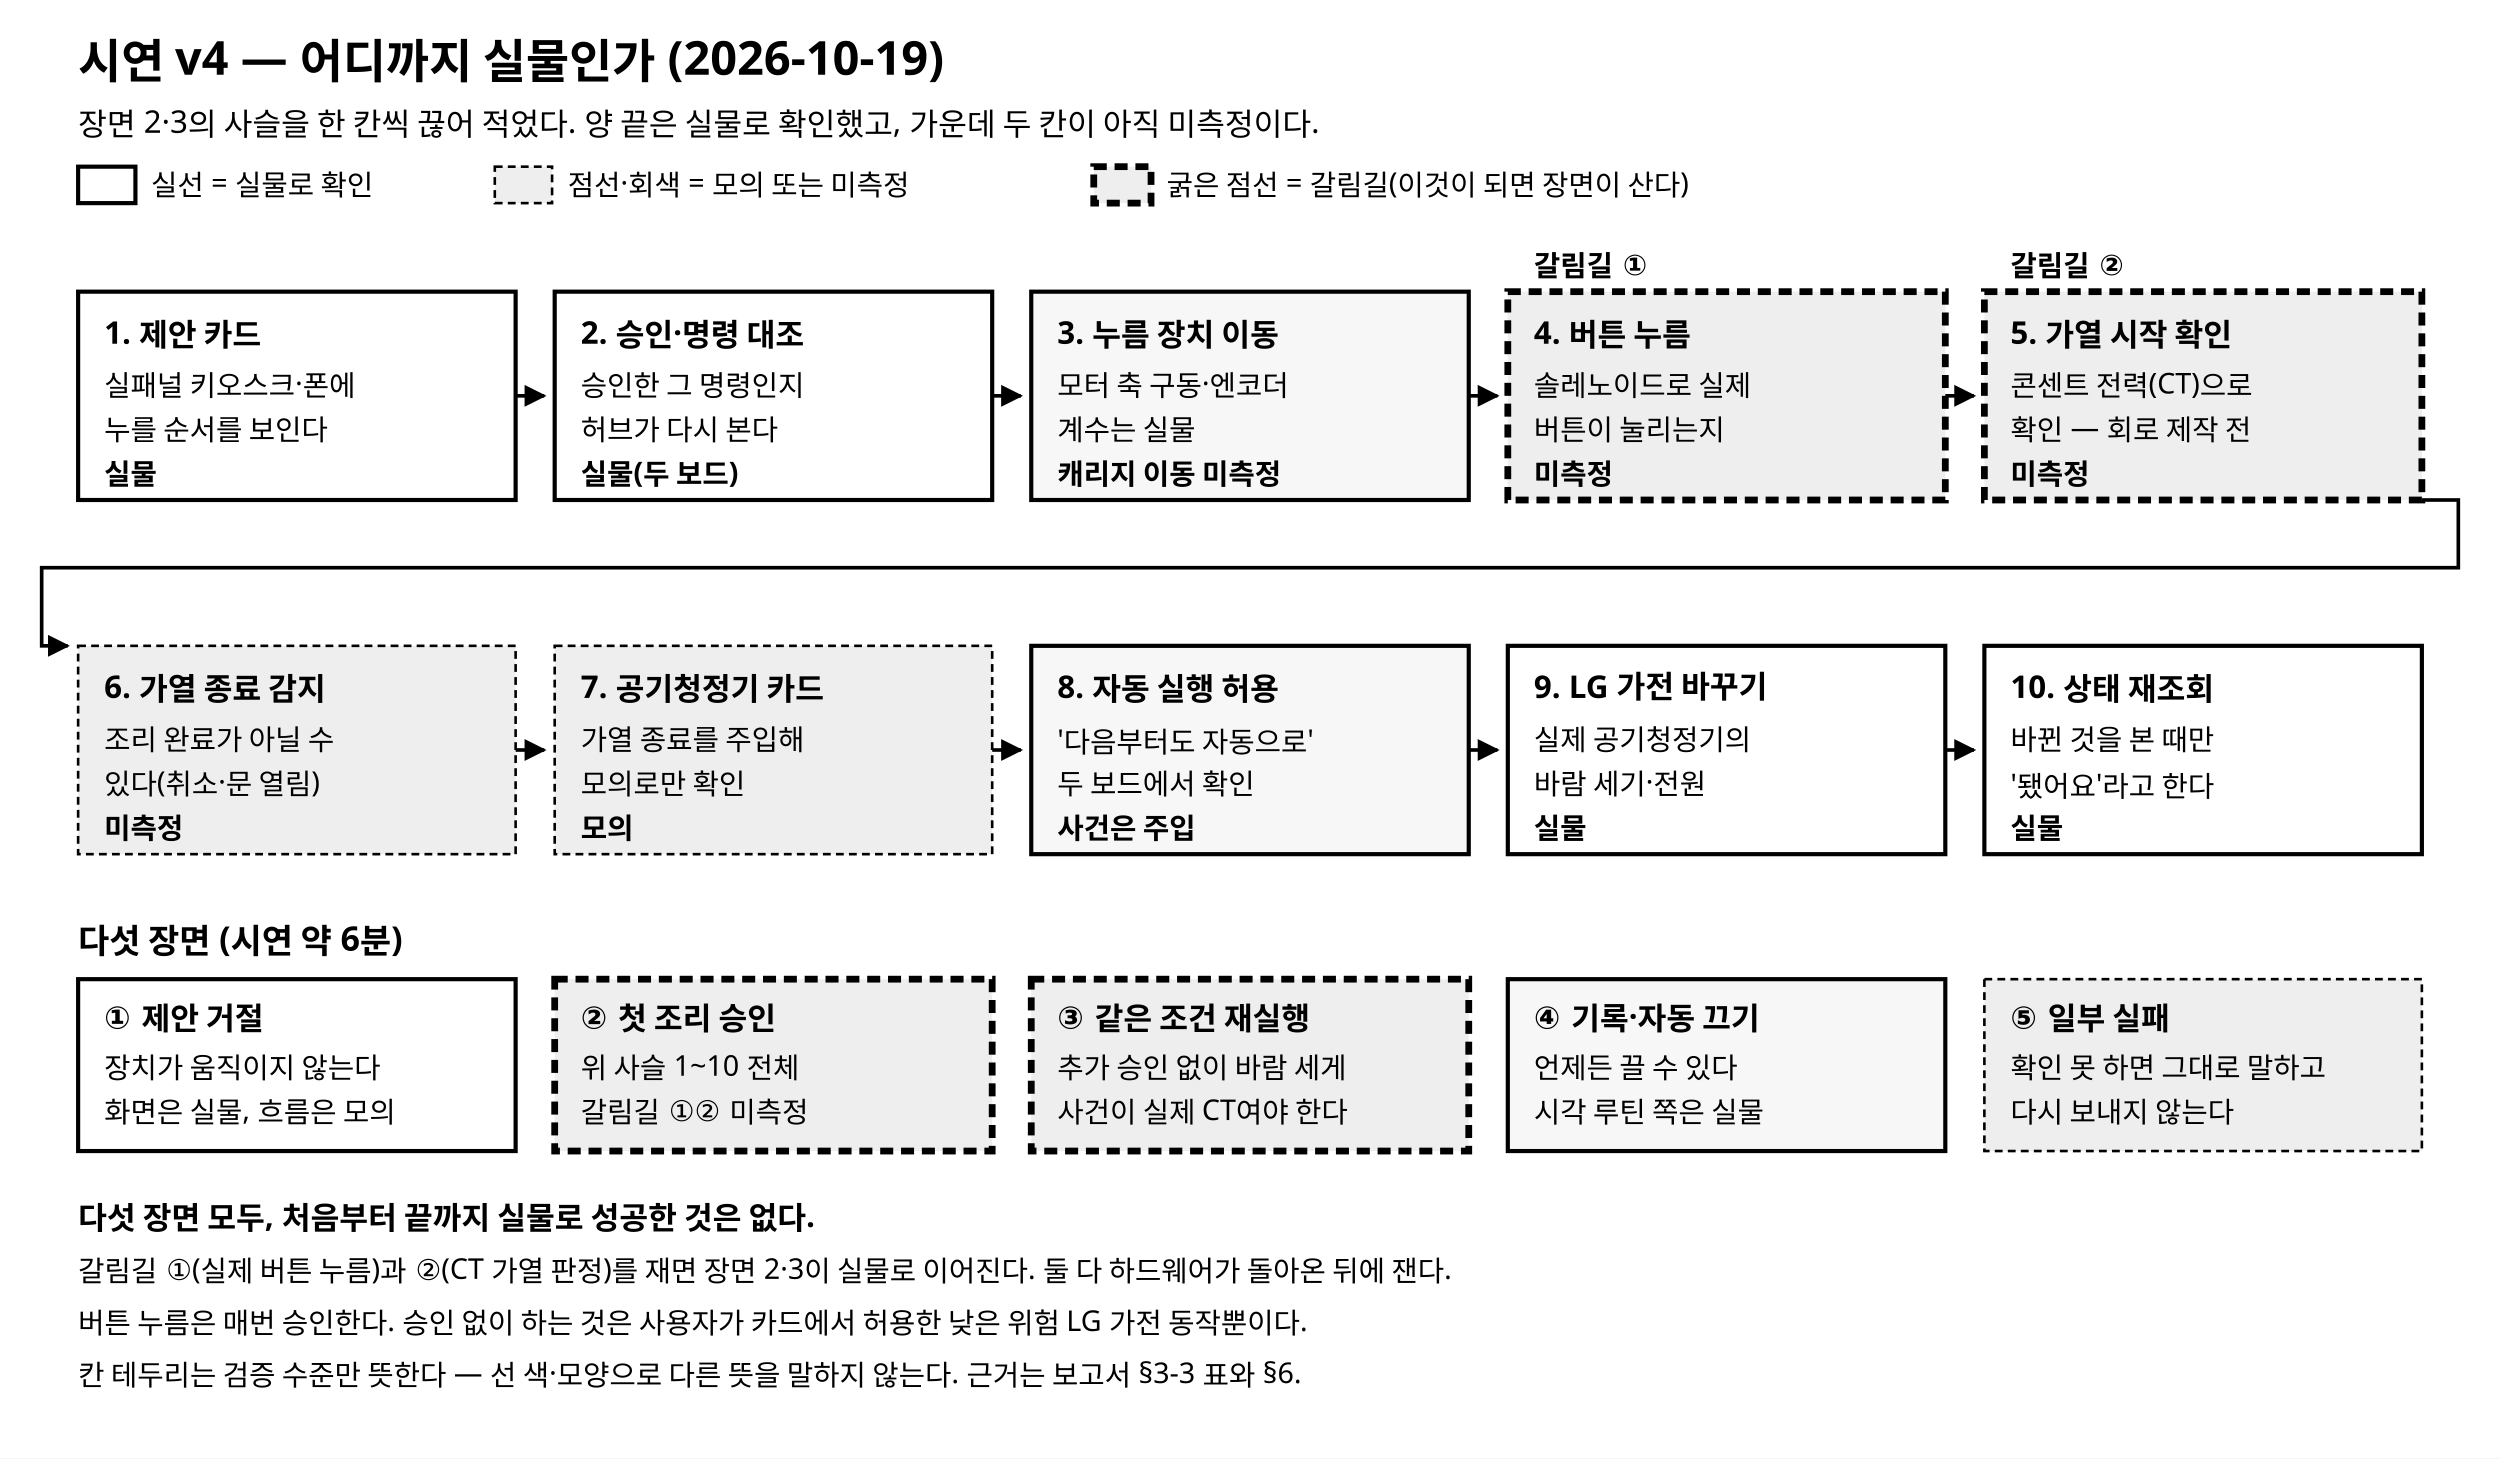
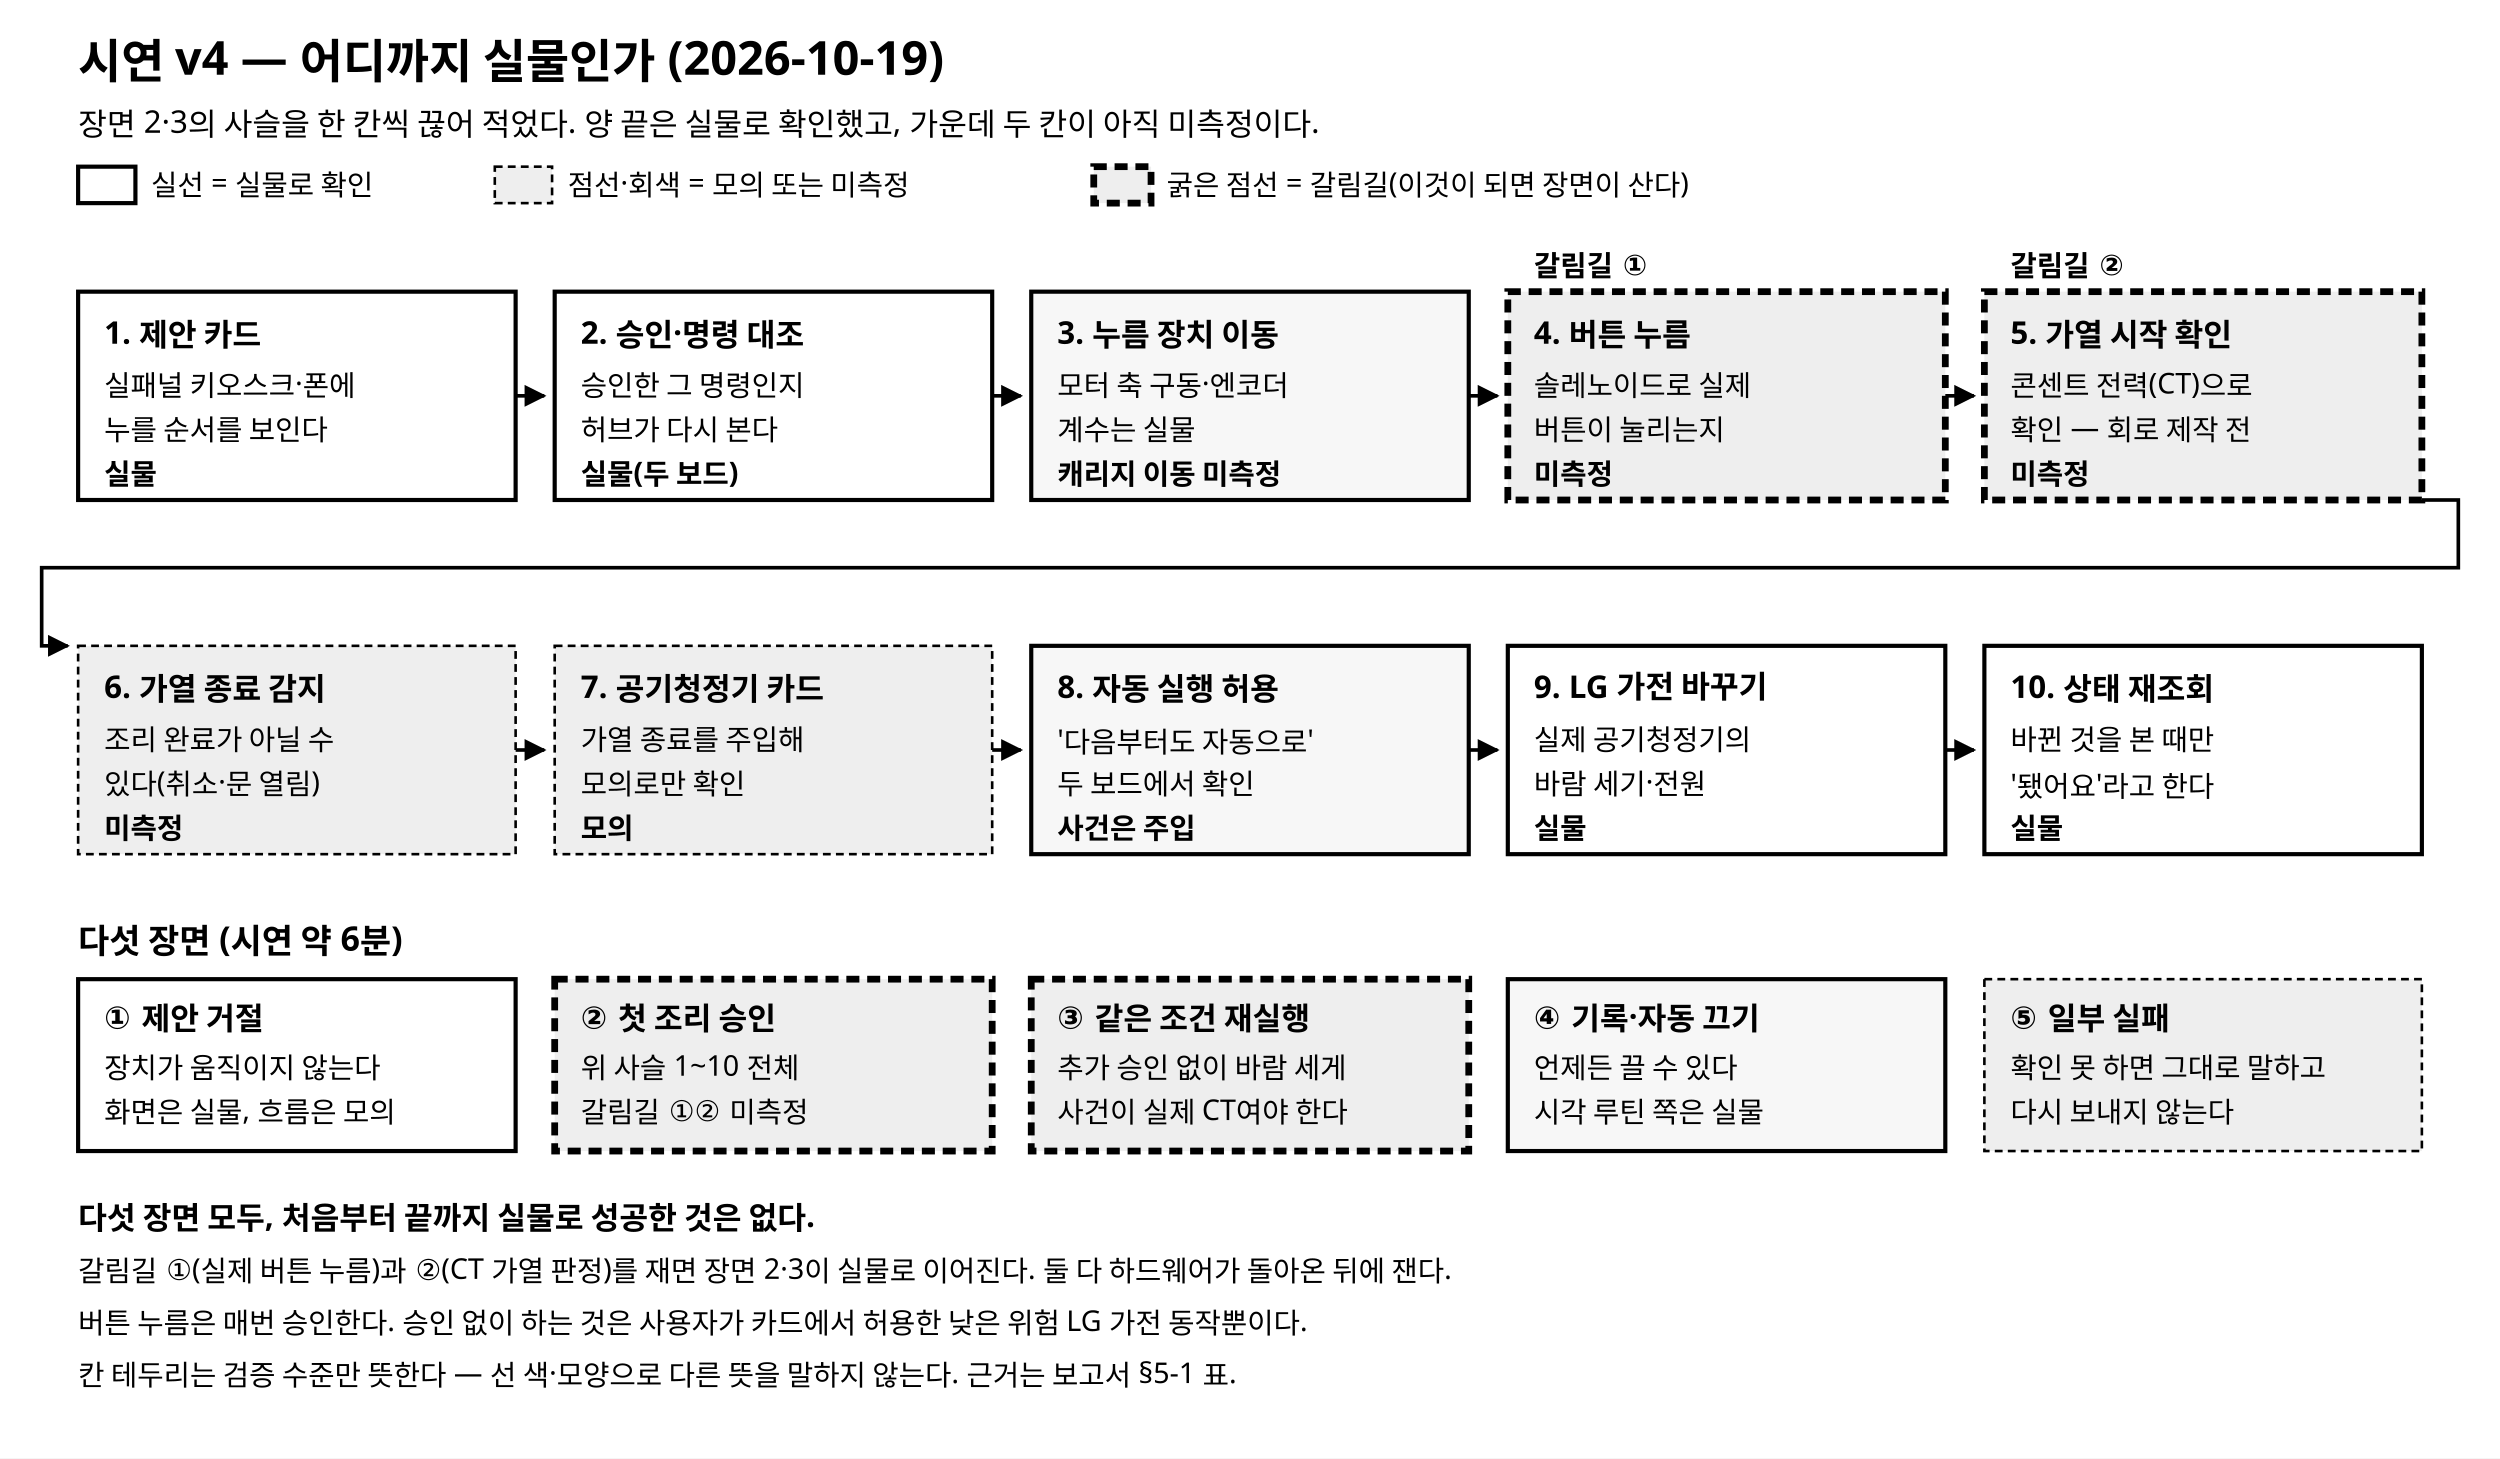
<svg xmlns="http://www.w3.org/2000/svg" width="960" height="560" viewBox="0 0 960 560" role="img" aria-label="시연 v4 다섯 장면의 사슬과 장면별 실물·모의 구분. 사슬은 양 끝이 실물이고 가운데 버튼 누름과 CT 판정이 미측정이다.">
  <defs>
    <marker id="ar" viewBox="0 0 10 10" refX="9" refY="5" markerWidth="6" markerHeight="6" orient="auto-start-reverse">
      <path d="M 0 0 L 10 5 L 0 10 z" fill="#000000" />
    </marker>
  </defs>
  <rect x="0" y="0" width="960" height="560" fill="#ffffff" />
  <g font-family="sans-serif" fill="#000000">
    <text x="30" y="30" font-size="18" font-weight="bold">시연 v4 — 어디까지 실물인가 (2026-10-19)</text>
    <text x="30" y="52" font-size="12">장면 2·3의 사슬을 한 칸씩 끊어 적었다. 양 끝은 실물로 확인했고, 가운데 두 칸이 아직 미측정이다.</text>
    <g font-size="11">
      <rect x="30" y="64" width="22" height="14" fill="#ffffff" stroke="#000000" stroke-width="1.6" />
      <text x="58" y="75">실선 = 실물로 확인</text>
      <rect x="190" y="64" width="22" height="14" fill="#eeeeee" stroke="#000000" stroke-width="1" stroke-dasharray="3 2" />
      <text x="218" y="75">점선·회색 = 모의 또는 미측정</text>
      <rect x="420" y="64" width="22" height="14" fill="#eeeeee" stroke="#000000" stroke-width="2.6" stroke-dasharray="5 3" />
      <text x="448" y="75">굵은 점선 = 갈림길(이것이 되면 장면이 산다)</text>
    </g>
    <g>
      <rect x="30" y="112" width="168" height="80" fill="#ffffff" stroke="#000000" stroke-width="1.6" />
      <text x="40" y="132" font-size="12" font-weight="bold">1. 제안 카드</text>
      <text x="40" y="152" font-size="11">실패널 키오스크·폰에</text>
      <text x="40" y="169" font-size="11">누를 순서를 보인다</text>
      <text x="40" y="186" font-size="11" font-weight="bold">실물</text>
      <rect x="213" y="112" width="168" height="80" fill="#ffffff" stroke="#000000" stroke-width="1.6" />
      <text x="223" y="132" font-size="12" font-weight="bold">2. 승인·명령 대조</text>
      <text x="223" y="152" font-size="11">승인한 그 명령인지</text>
      <text x="223" y="169" font-size="11">허브가 다시 본다</text>
      <text x="223" y="186" font-size="11" font-weight="bold">실물(두 보드)</text>
      <rect x="396" y="112" width="168" height="80" fill="#f7f7f7" stroke="#000000" stroke-width="1.6" />
      <text x="406" y="132" font-size="12" font-weight="bold">3. 누름 장치 이동</text>
      <text x="406" y="152" font-size="11">모터 축 구동·엔코더</text>
      <text x="406" y="169" font-size="11">계수는 실물</text>
      <text x="406" y="186" font-size="11" font-weight="bold">캐리지 이동 미측정</text>
      <text x="589" y="106" font-size="11" font-weight="bold">갈림길 ①</text>
      <rect x="579" y="112" width="168" height="80" fill="#eeeeee" stroke="#000000" stroke-width="2.6" stroke-dasharray="5 3" />
      <text x="589" y="132" font-size="12" font-weight="bold">4. 버튼 누름</text>
      <text x="589" y="152" font-size="11">솔레노이드로 실제</text>
      <text x="589" y="169" font-size="11">버튼이 눌리는지</text>
      <text x="589" y="186" font-size="11" font-weight="bold">미측정</text>
      <text x="772" y="106" font-size="11" font-weight="bold">갈림길 ②</text>
      <rect x="762" y="112" width="168" height="80" fill="#eeeeee" stroke="#000000" stroke-width="2.6" stroke-dasharray="5 3" />
      <text x="772" y="132" font-size="12" font-weight="bold">5. 가열 시작 확인</text>
      <text x="772" y="152" font-size="11">콘센트 전력(CT)으로</text>
      <text x="772" y="169" font-size="11">확인 — 회로 제작 전</text>
      <text x="772" y="186" font-size="11" font-weight="bold">미측정</text>
      <g stroke="#000000" stroke-width="1.4" fill="none">
        <path d="M198 152 L209 152" marker-end="url(#ar)" />
        <path d="M381 152 L392 152" marker-end="url(#ar)" />
        <path d="M564 152 L575 152" marker-end="url(#ar)" />
        <path d="M747 152 L758 152" marker-end="url(#ar)" />
        <path d="M930 192 L944 192 L944 218 L16 218 L16 248 L26 248" marker-end="url(#ar)" />
      </g>
    </g>
    <g>
      <rect x="30" y="248" width="168" height="80" fill="#eeeeee" stroke="#000000" stroke-width="1" stroke-dasharray="3 2" />
      <text x="40" y="268" font-size="12" font-weight="bold">6. 가열 종료 감지</text>
      <text x="40" y="288" font-size="11">조리 완료가 아닐 수</text>
      <text x="40" y="305" font-size="11">있다(취소·문 열림)</text>
      <text x="40" y="322" font-size="11" font-weight="bold">미측정</text>
      <rect x="213" y="248" width="168" height="80" fill="#eeeeee" stroke="#000000" stroke-width="1" stroke-dasharray="3 2" />
      <text x="223" y="268" font-size="12" font-weight="bold">7. 공기청정기 카드</text>
      <text x="223" y="288" font-size="11">가열 종료를 주입해</text>
      <text x="223" y="305" font-size="11">모의로만 확인</text>
      <text x="223" y="322" font-size="11" font-weight="bold">모의</text>
      <rect x="396" y="248" width="168" height="80" fill="#f7f7f7" stroke="#000000" stroke-width="1.6" />
      <text x="406" y="268" font-size="12" font-weight="bold">8. 자동 실행 허용</text>
      <text x="406" y="288" font-size="11">'다음부터도 자동으로'</text>
      <text x="406" y="305" font-size="11">두 보드에서 확인</text>
      <text x="406" y="322" font-size="11" font-weight="bold">사건은 주입</text>
      <rect x="579" y="248" width="168" height="80" fill="#ffffff" stroke="#000000" stroke-width="1.6" />
      <text x="589" y="268" font-size="12" font-weight="bold">9. LG 가전 바꾸기</text>
      <text x="589" y="288" font-size="11">실제 공기청정기의</text>
      <text x="589" y="305" font-size="11">바람 세기·전원</text>
      <text x="589" y="322" font-size="11" font-weight="bold">실물</text>
      <rect x="762" y="248" width="168" height="80" fill="#ffffff" stroke="#000000" stroke-width="1.6" />
      <text x="772" y="268" font-size="12" font-weight="bold">10. 상태 재조회</text>
      <text x="772" y="288" font-size="11">바뀐 것을 본 때만</text>
      <text x="772" y="305" font-size="11">'됐어요'라고 한다</text>
      <text x="772" y="322" font-size="11" font-weight="bold">실물</text>
      <g stroke="#000000" stroke-width="1.4" fill="none">
        <path d="M198 288 L209 288" marker-end="url(#ar)" />
        <path d="M381 288 L392 288" marker-end="url(#ar)" />
        <path d="M564 288 L575 288" marker-end="url(#ar)" />
        <path d="M747 288 L758 288" marker-end="url(#ar)" />
      </g>
    </g>
    <text x="30" y="366" font-size="13" font-weight="bold">다섯 장면 (시연 약 6분)</text>
    <g font-size="11">
      <rect x="30" y="376" width="168" height="66" fill="#ffffff" stroke="#000000" stroke-width="1.6" />
      <text x="40" y="395" font-size="12" font-weight="bold">① 제안 거절</text>
      <text x="40" y="414">장치가 움직이지 않는다</text>
      <text x="40" y="431">화면은 실물, 흐름은 모의</text>
      <rect x="213" y="376" width="168" height="66" fill="#eeeeee" stroke="#000000" stroke-width="2.6" stroke-dasharray="5 3" />
      <text x="223" y="395" font-size="12" font-weight="bold">② 첫 조리 승인</text>
      <text x="223" y="414">위 사슬 1~10 전체</text>
      <text x="223" y="431">갈림길 ①② 미측정</text>
      <rect x="396" y="376" width="168" height="66" fill="#eeeeee" stroke="#000000" stroke-width="2.6" stroke-dasharray="5 3" />
      <text x="406" y="395" font-size="12" font-weight="bold">③ 같은 조건 재실행</text>
      <text x="406" y="414">추가 승인 없이 바람 세게</text>
      <text x="406" y="431">사건이 실제 CT여야 한다</text>
      <rect x="579" y="376" width="168" height="66" fill="#f7f7f7" stroke="#000000" stroke-width="1.6" />
      <text x="589" y="395" font-size="12" font-weight="bold">④ 기록·자동 끄기</text>
      <text x="589" y="414">언제든 끌 수 있다</text>
      <text x="589" y="431">시각 루틴 쪽은 실물</text>
      <rect x="762" y="376" width="168" height="66" fill="#eeeeee" stroke="#000000" stroke-width="1" stroke-dasharray="3 2" />
      <text x="772" y="395" font-size="12" font-weight="bold">⑤ 일부 실패</text>
      <text x="772" y="414">확인 못 하면 그대로 말하고</text>
      <text x="772" y="431">다시 보내지 않는다</text>
    </g>
    <text x="30" y="472" font-size="12" font-weight="bold">다섯 장면 모두, 처음부터 끝까지 실물로 성공한 것은 없다.</text>
    <text x="30" y="492" font-size="11">갈림길 ①(실제 버튼 누름)과 ②(CT 가열 판정)를 재면 장면 2·3이 실물로 이어진다. 둘 다 하드웨어가 돌아온 뒤에 잰다.</text>
    <text x="30" y="512" font-size="11">버튼 누름은 매번 승인한다. 승인 없이 하는 것은 사용자가 카드에서 허용한 낮은 위험 LG 가전 동작뿐이다.</text>
-     <text x="30" y="532" font-size="11">칸 테두리는 검증 수준만 뜻한다 — 선 색·모양으로 다른 뜻을 말하지 않는다. 근거는 보고서 §3-3 표와 §6.</text>
+     <text x="30" y="532" font-size="11">칸 테두리는 검증 수준만 뜻한다 — 선 색·모양으로 다른 뜻을 말하지 않는다. 근거는 보고서 §5-1 표.</text>
  </g>
</svg>
